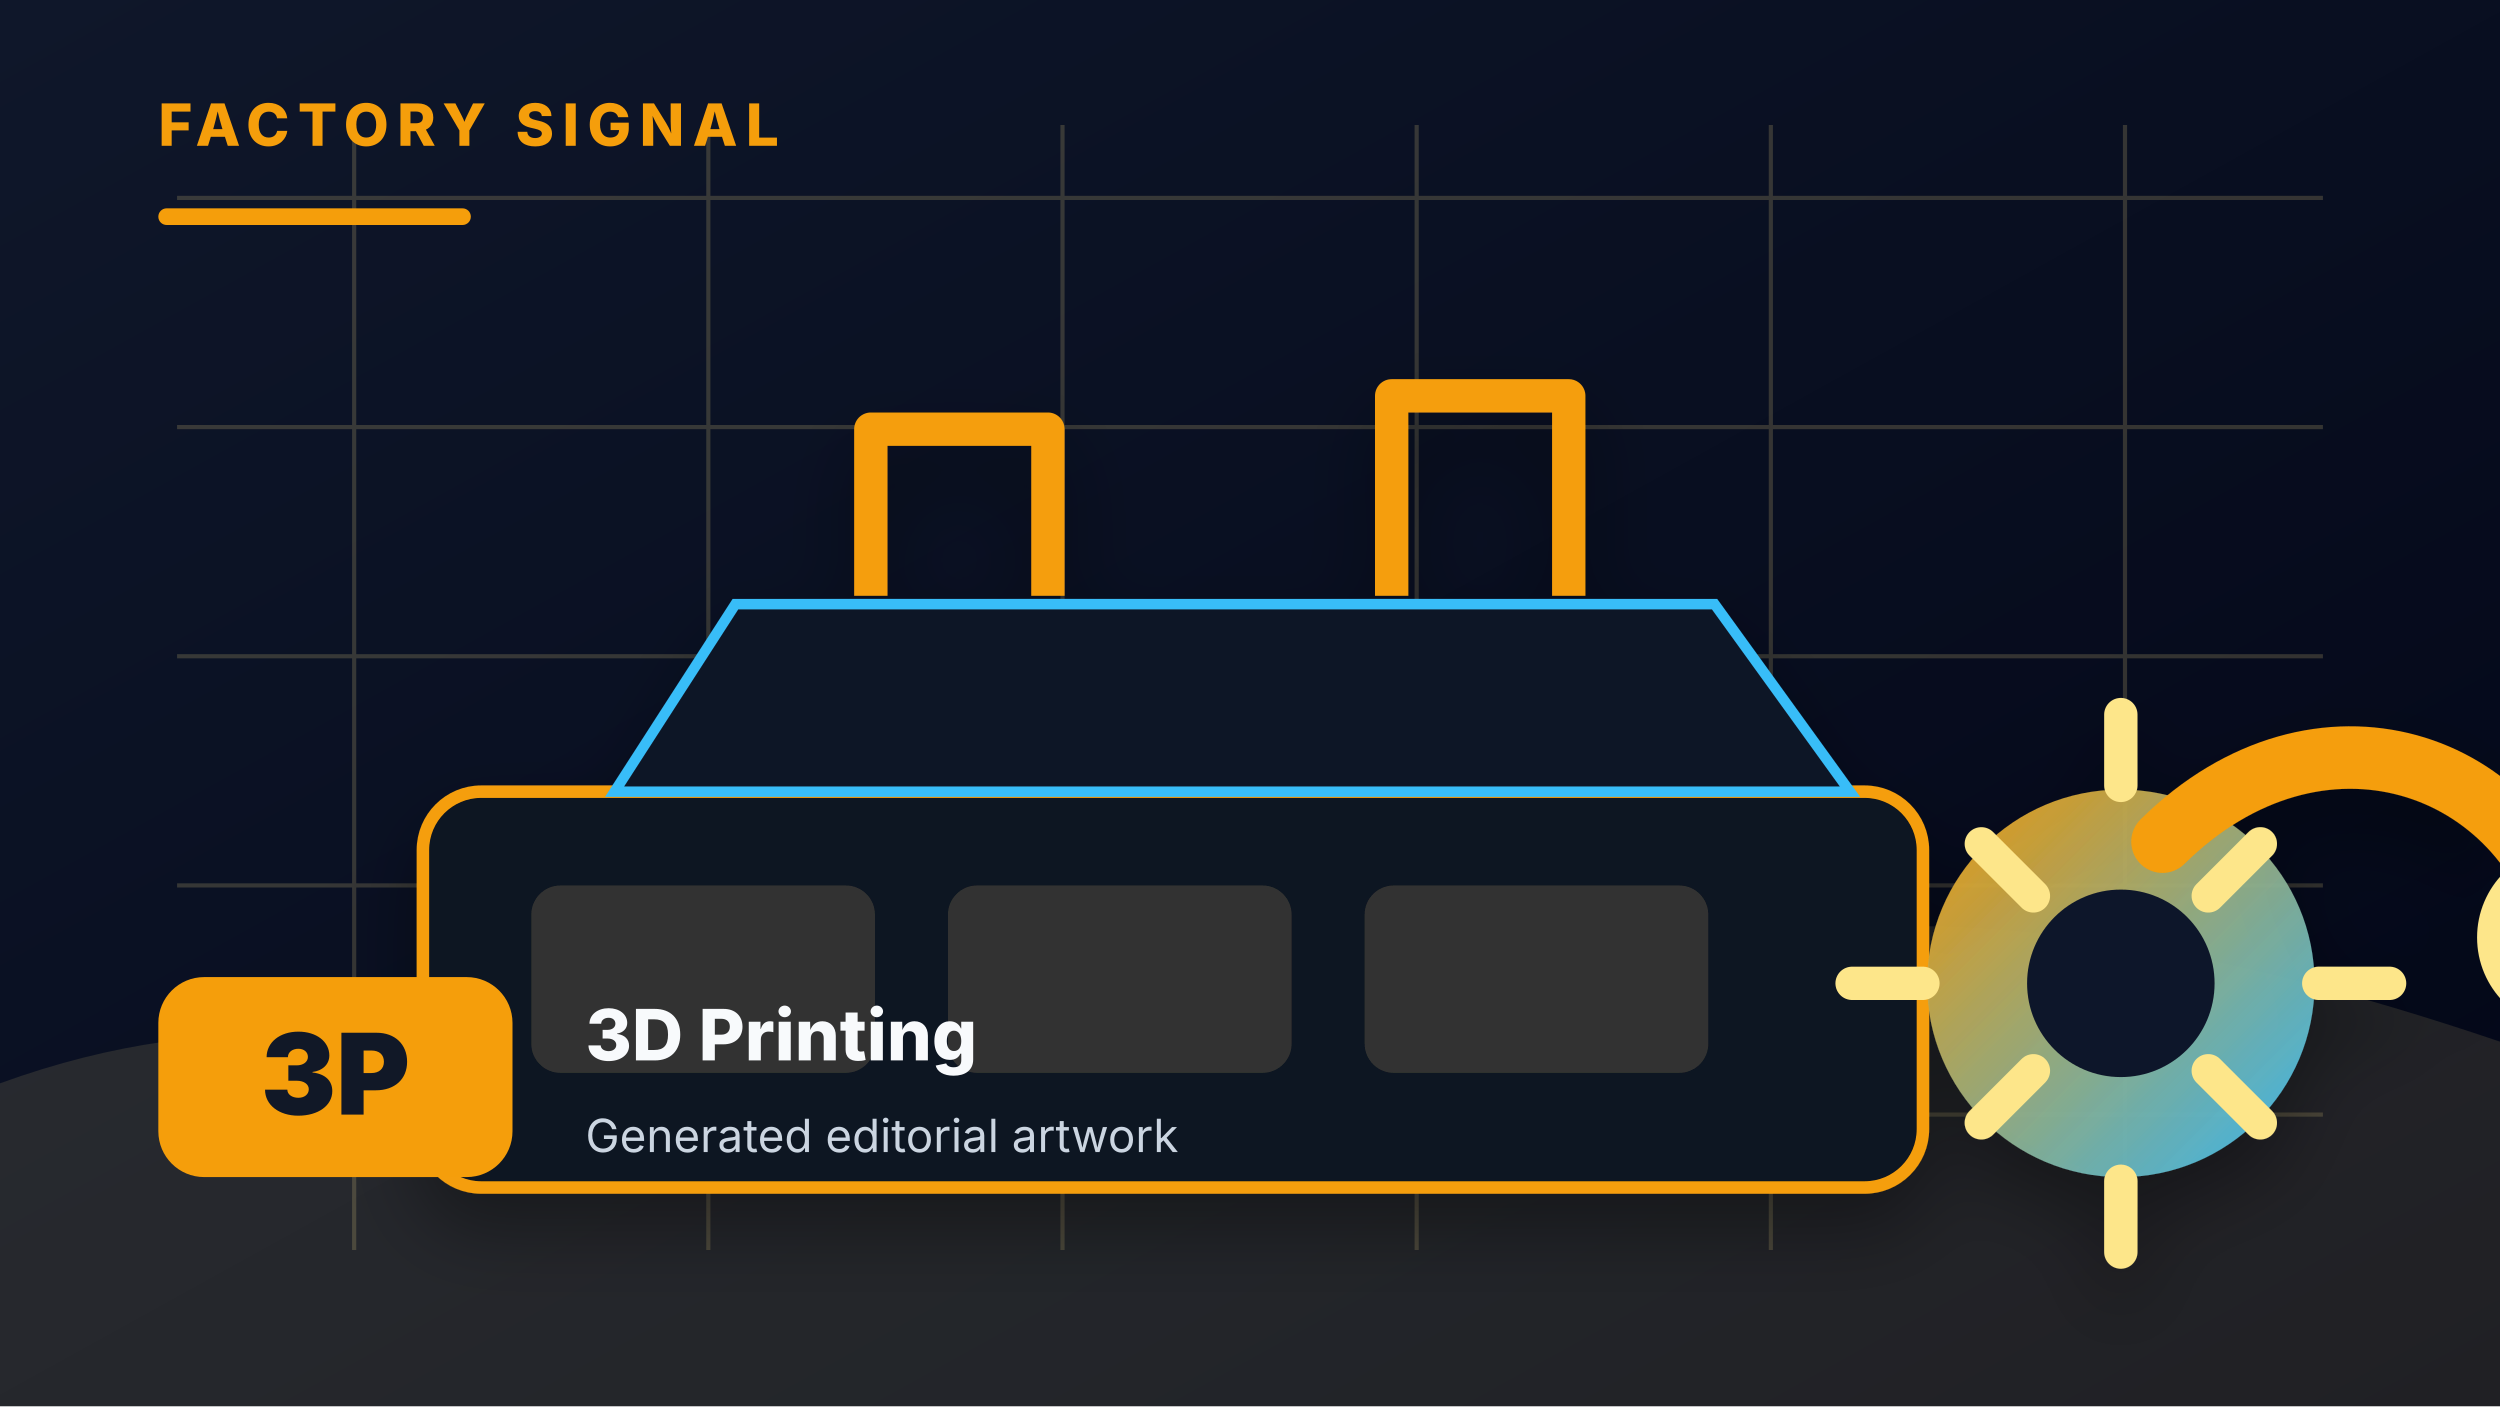
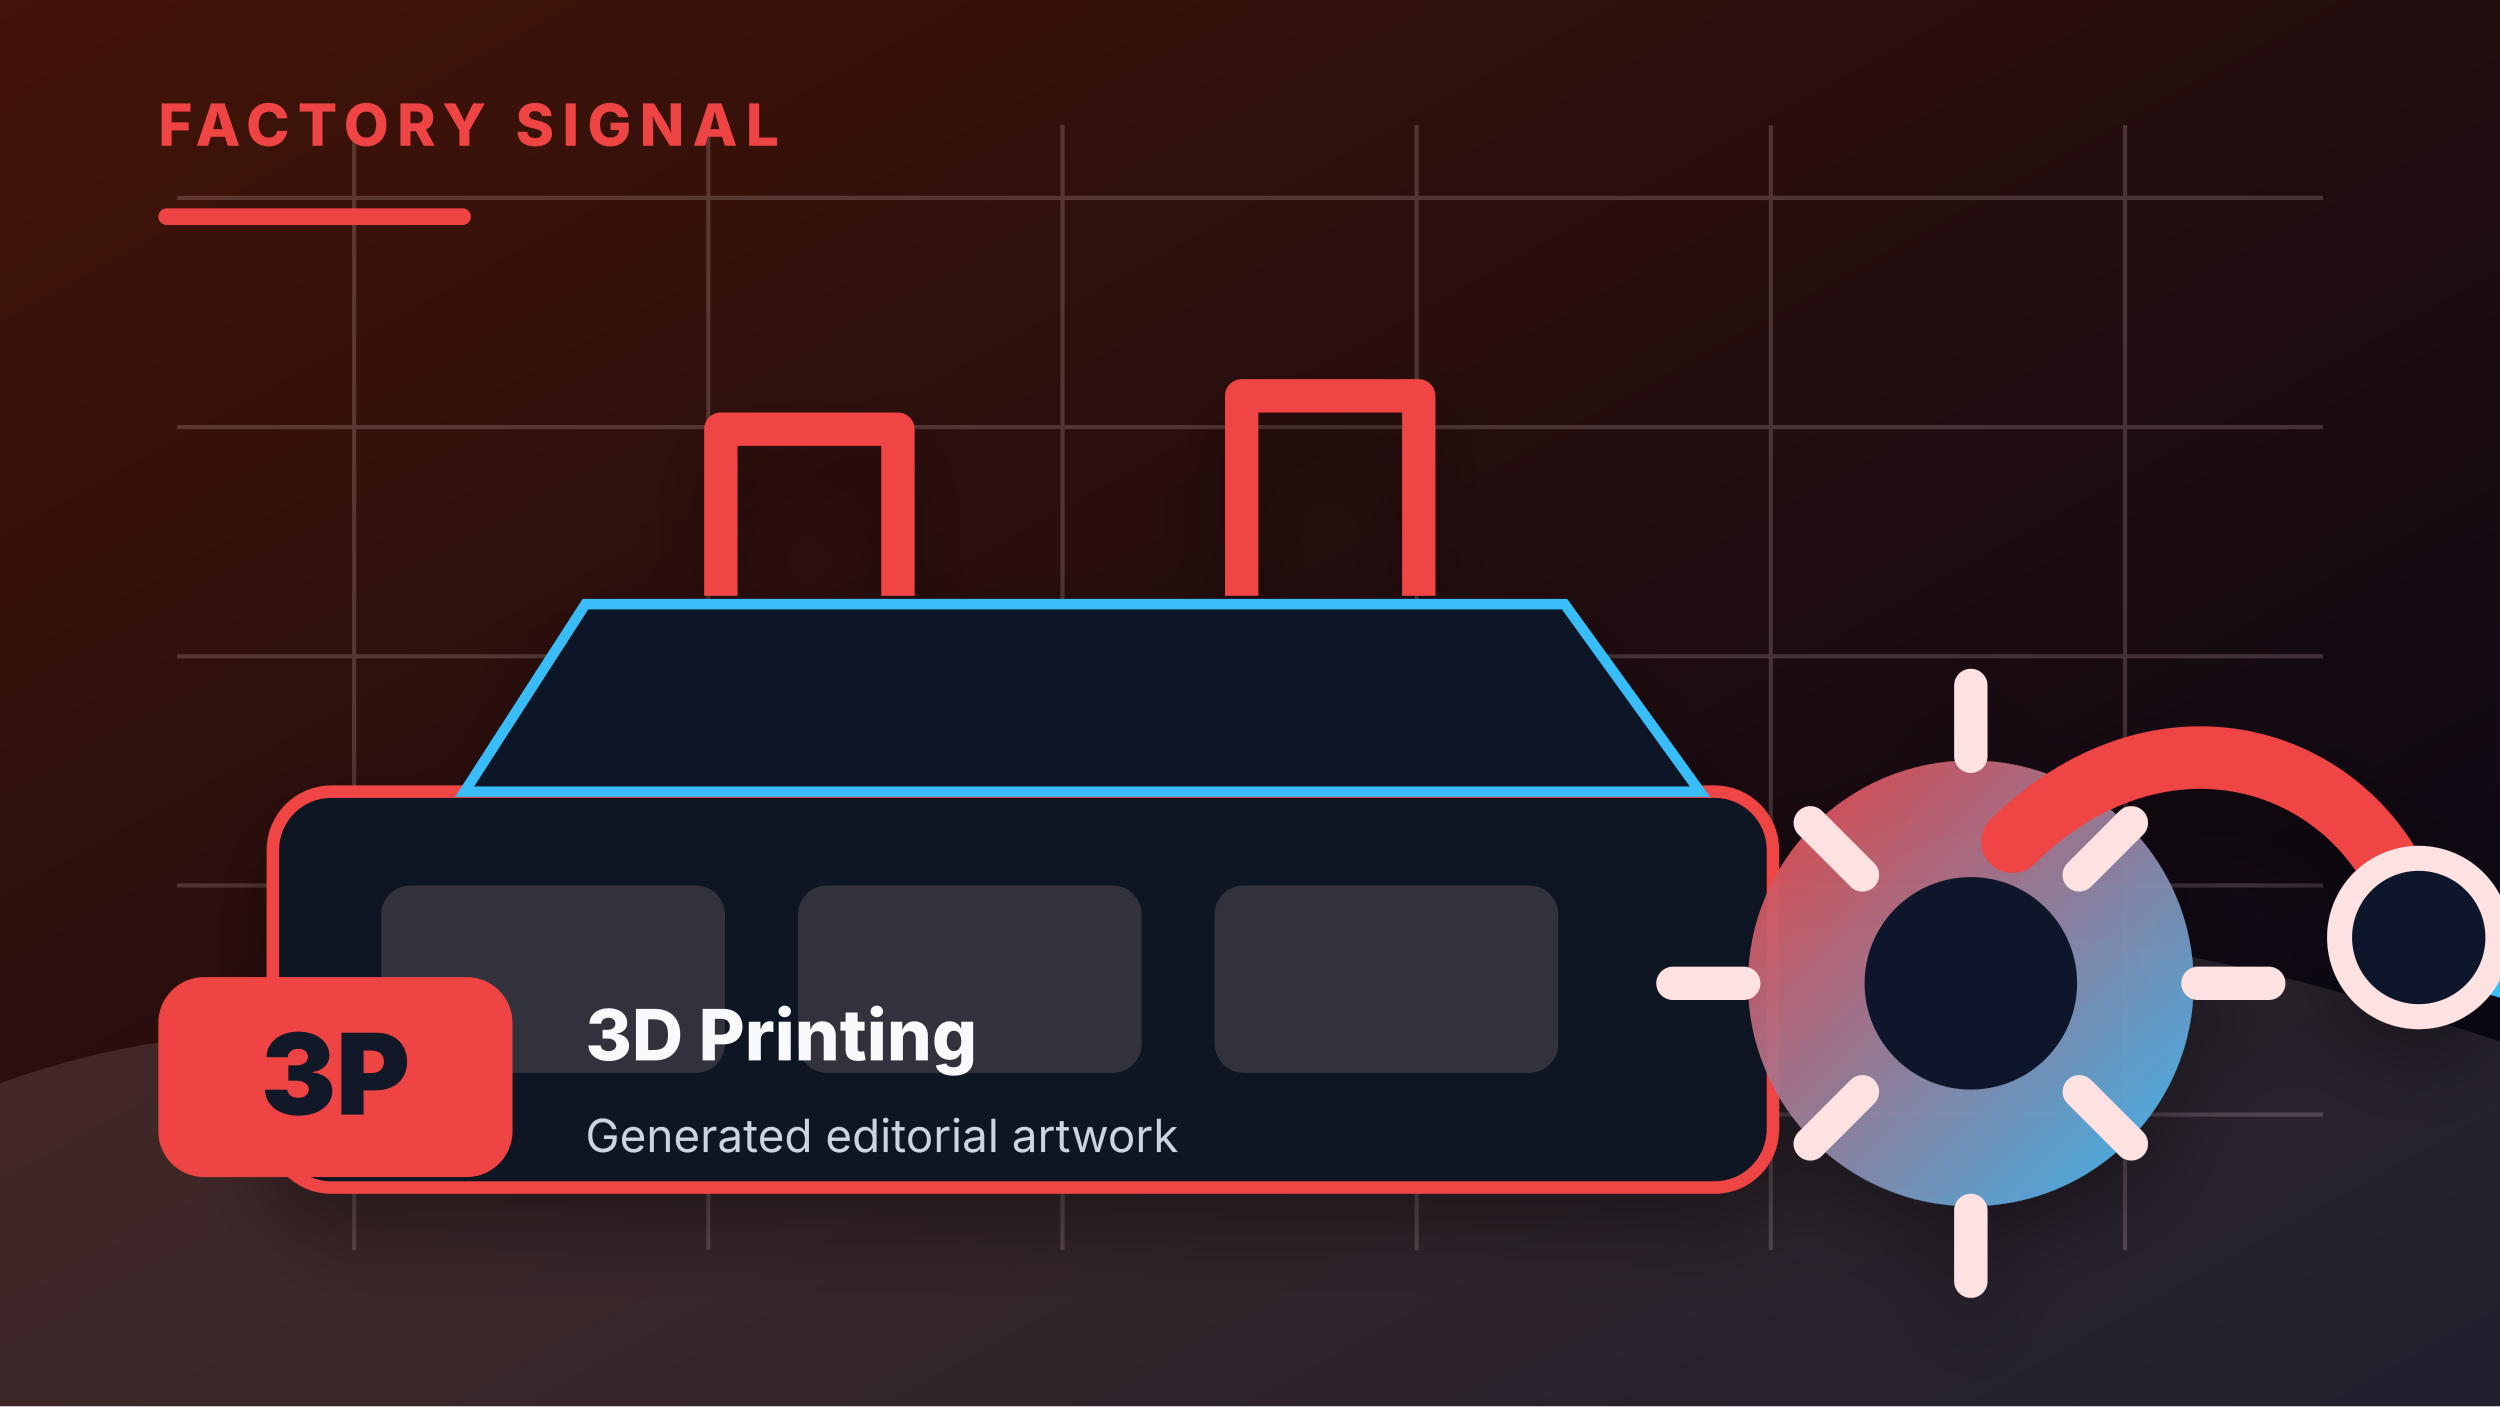
<svg xmlns="http://www.w3.org/2000/svg" width="1600" height="900" viewBox="0 0 1600 900" role="img" aria-labelledby="title desc">
  <g transform="scale(1.333333)">
    <defs>
      <linearGradient id="bg" x1="0" y1="0" x2="1" y2="1">
-         <stop offset="0" stop-color="#0f172a" />
+         <stop offset="0" stop-color="#431407" />
        <stop offset="1" stop-color="#020617" />
      </linearGradient>
      <linearGradient id="accent" x1="0" y1="0" x2="1" y2="1">
-         <stop offset="0" stop-color="#f59e0b" />
+         <stop offset="0" stop-color="#ef4444" />
        <stop offset="1" stop-color="#38bdf8" />
      </linearGradient>
      <filter id="shadow" x="-20%" y="-20%" width="140%" height="140%">
        <feDropShadow dx="0" dy="18" stdDeviation="18" flood-color="#000000" flood-opacity="0.35" />
      </filter>
    </defs>
    <rect width="1200" height="675" fill="url(#bg)" />
-     <path d="M0 520 C220 440 340 595 560 520 S920 405 1200 500 V675 H0Z" fill="#fde68a" opacity="0.12" />
-     <g opacity="0.18" stroke="#fde68a" stroke-width="2">
+     <path d="M0 520 C220 440 340 595 560 520 S920 405 1200 500 V675 H0Z" fill="#fee2e2" opacity="0.12" />
+     <g opacity="0.18" stroke="#fee2e2" stroke-width="2">
      <path d="M85 95H1115M85 205H1115M85 315H1115M85 425H1115M85 535H1115" />
      <path d="M170 60V600M340 60V600M510 60V600M680 60V600M850 60V600M1020 60V600" />
    </g>
-     <g transform="translate(203 120)" filter="url(#shadow)">
-       <rect x="0" y="260" width="720" height="190" rx="28" fill="#0b1220" stroke="#f59e0b" stroke-width="6" />
-       <rect x="52" y="305" width="165" height="90" rx="14" fill="#fde68a" opacity="0.16" />
-       <rect x="252" y="305" width="165" height="90" rx="14" fill="#fde68a" opacity="0.16" />
-       <rect x="452" y="305" width="165" height="90" rx="14" fill="#fde68a" opacity="0.16" />
+     <g transform="translate(131 120)" filter="url(#shadow)">
+       <rect x="0" y="260" width="720" height="190" rx="28" fill="#0b1220" stroke="#ef4444" stroke-width="6" />
+       <rect x="52" y="305" width="165" height="90" rx="14" fill="#fee2e2" opacity="0.16" />
+       <rect x="252" y="305" width="165" height="90" rx="14" fill="#fee2e2" opacity="0.16" />
+       <rect x="452" y="305" width="165" height="90" rx="14" fill="#fee2e2" opacity="0.16" />
      <path d="M92 260 L150 170 H620 L685 260Z" fill="#111827" stroke="#38bdf8" stroke-width="5" />
-       <path d="M215 166 V86 H300 V166M465 166 V70 H550 V166" fill="none" stroke="#f59e0b" stroke-width="16" stroke-linejoin="round" />
-       <circle cx="815" cy="352" r="93" fill="url(#accent)" opacity="0.95" />
-       <circle cx="815" cy="352" r="45" fill="#0f172a" />
-       <g stroke="#fde68a" stroke-width="16" stroke-linecap="round">
-         <path d="M815 223v34M815 481v-34M686 352h34M944 352h-34" />
-         <path d="M748.04 285.04l25 25M881.96 285.04l-25 25M748.04 418.96l25-25M881.96 418.96l-25-25" />
+       <path d="M215 166 V86 H300 V166M465 166 V70 H550 V166" fill="none" stroke="#ef4444" stroke-width="16" stroke-linejoin="round" />
+       <circle cx="815" cy="352" r="107" fill="url(#accent)" opacity="0.95" />
+       <circle cx="815" cy="352" r="51" fill="#0f172a" />
+       <g stroke="#fee2e2" stroke-width="16" stroke-linecap="round">
+         <path d="M815 209v34M815 495v-34M672 352h34M958 352h-34" />
+         <path d="M737.96 274.96l25 25M892.04 274.96l-25 25M737.96 429.04l25-25M892.04 429.04l-25-25" />
      </g>
-       <path d="M835 284 C910 210 1010 245 1030 330" fill="none" stroke="#f59e0b" stroke-width="30" stroke-linecap="round" />
-       <path d="M1030 330 l168 58" stroke="#38bdf8" stroke-width="34" stroke-linecap="round" />
-       <circle cx="1030" cy="330" r="38" fill="#0f172a" stroke="#fde68a" stroke-width="12" />
-       <path d="M1198 388 l54 -35M1198 388 l46 45" stroke="#f59e0b" stroke-width="18" stroke-linecap="round" />
+       <path d="M835 284 C910 210 1010 245 1030 330" fill="none" stroke="#ef4444" stroke-width="30" stroke-linecap="round" />
+       <path d="M1030 330 l202 58" stroke="#38bdf8" stroke-width="34" stroke-linecap="round" />
+       <circle cx="1030" cy="330" r="38" fill="#0f172a" stroke="#fee2e2" stroke-width="12" />
+       <path d="M1232 388 l54 -35M1232 388 l46 45" stroke="#ef4444" stroke-width="18" stroke-linecap="round" />
    </g>
    <g transform="translate(76 70)">
-       <text x="0" y="0" fill="#f59e0b" font-family="Inter, Arial, sans-serif" font-size="28" font-weight="800" letter-spacing="4">FACTORY SIGNAL</text>
-       <rect x="0" y="30" width="150" height="8" rx="4" fill="#f59e0b" />
+       <text x="0" y="0" fill="#ef4444" font-family="Inter, Arial, sans-serif" font-size="28" font-weight="800" letter-spacing="4">FACTORY SIGNAL</text>
+       <rect x="0" y="30" width="150" height="8" rx="4" fill="#ef4444" />
    </g>
    <g transform="translate(76 535)">
-       <rect x="0" y="-66" width="170" height="96" rx="22" fill="#f59e0b" />
+       <rect x="0" y="-66" width="170" height="96" rx="22" fill="#ef4444" />
      <text x="85" y="0" text-anchor="middle" fill="#111827" font-family="Inter, Arial, sans-serif" font-size="54" font-weight="900">3P</text>
      <text x="205" y="-26" fill="#f8fafc" font-family="Inter, Arial, sans-serif" font-size="34" font-weight="800">3D Printing</text>
      <text x="205" y="18" fill="#cbd5e1" font-family="Inter, Arial, sans-serif" font-size="22">Generated editorial artwork</text>
    </g>
  </g>
</svg>
